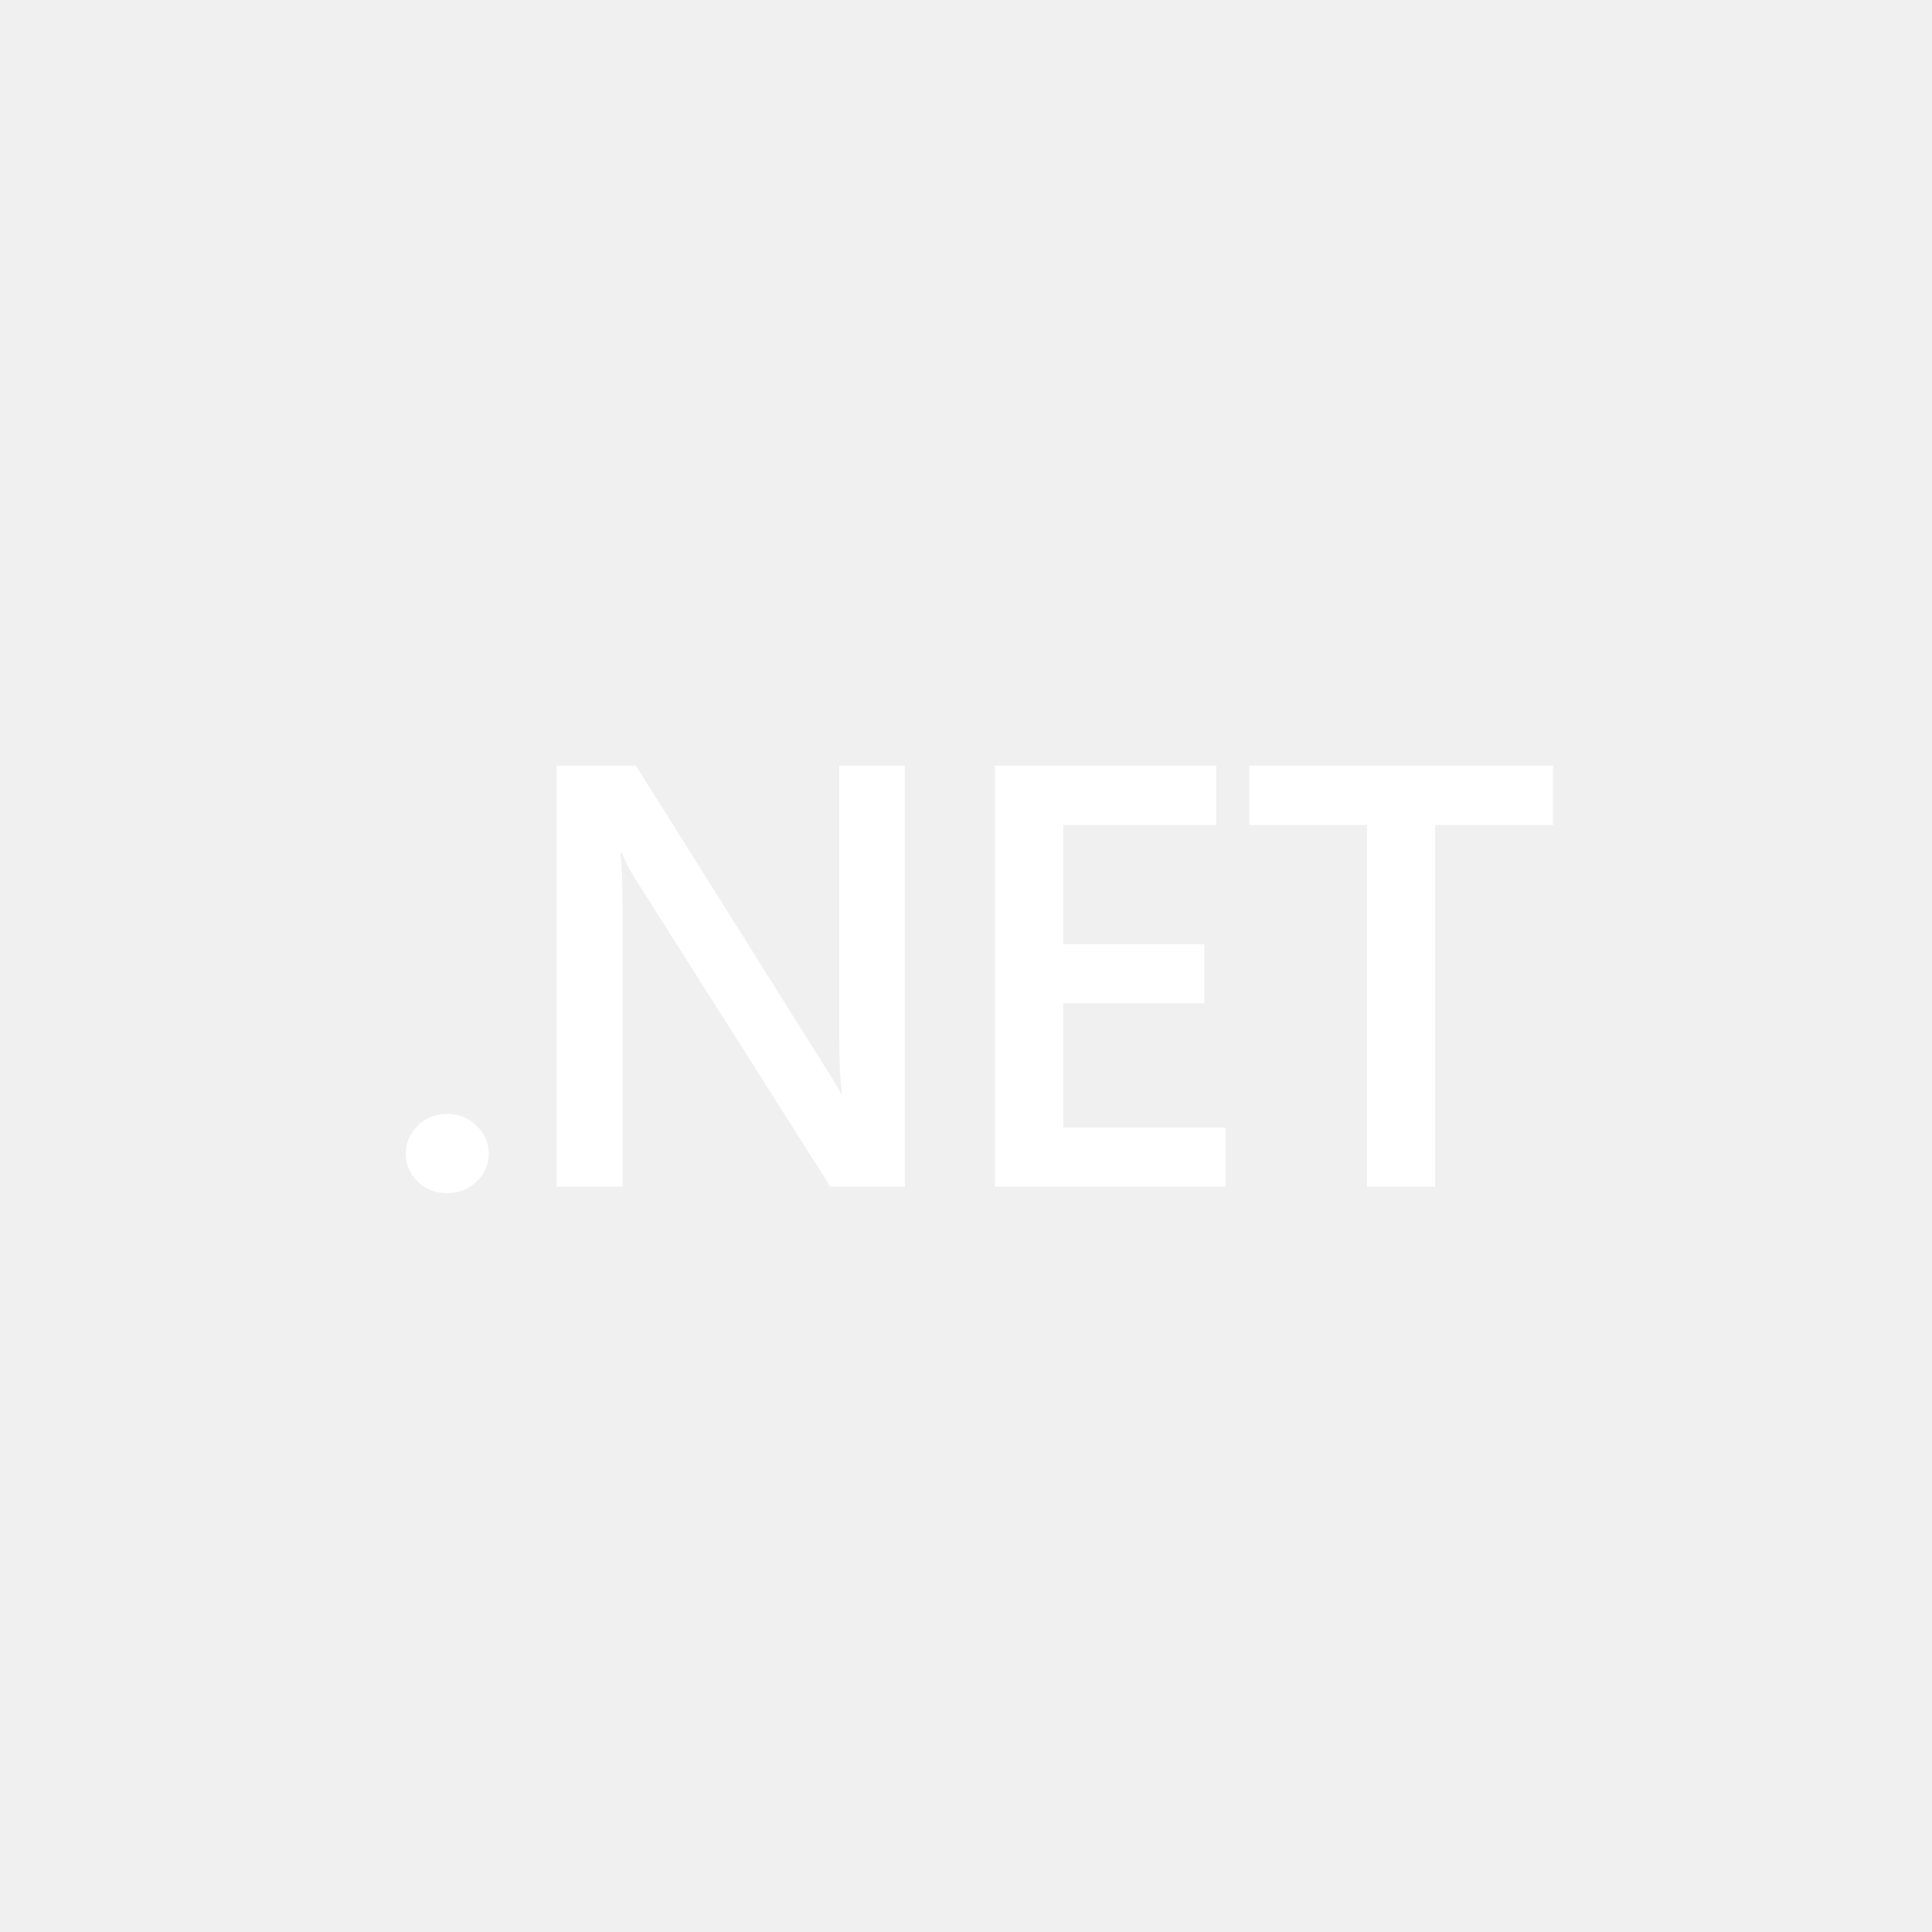
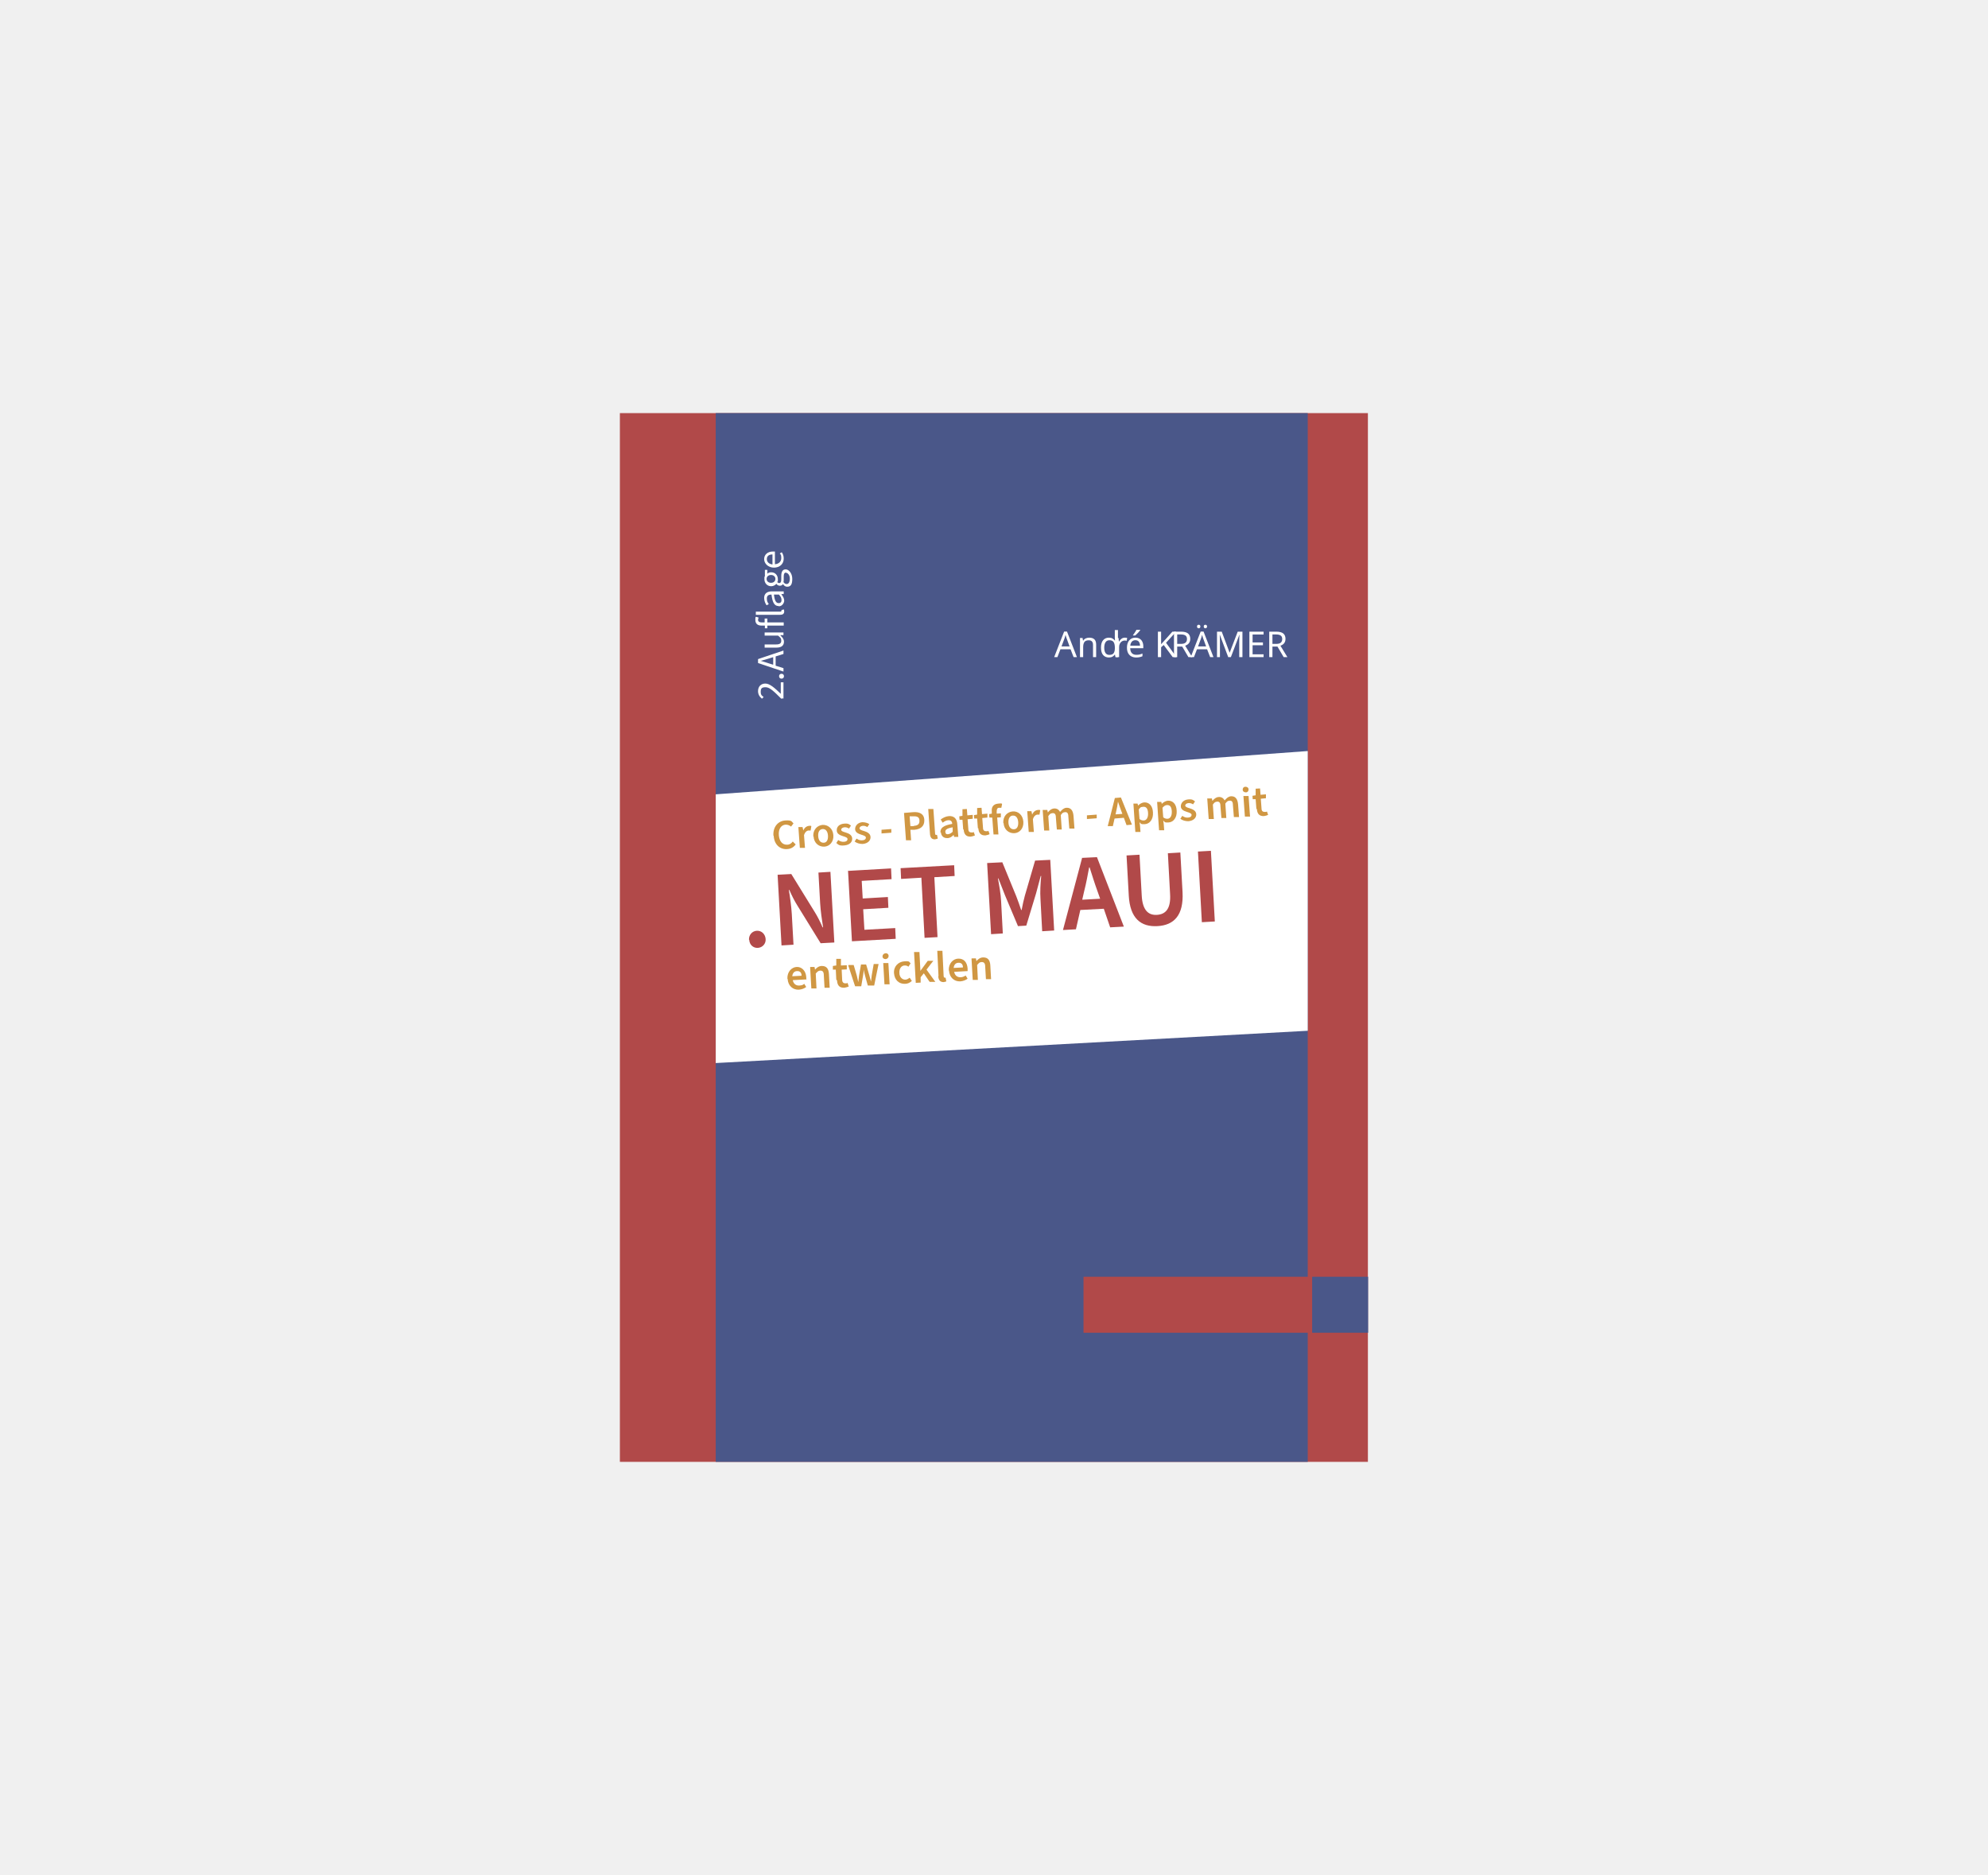
- <svg xmlns="http://www.w3.org/2000/svg" width="456" height="456" viewBox="0 0 456 456" version="1.1" xml:space="preserve" style="fill-rule:evenodd;clip-rule:evenodd;stroke-linejoin:round;stroke-miterlimit:2;">
-   <path d="m 105.5,281.609 c -2.703,0 -5.001,-0.9 -6.893,-2.702 -1.892,-1.848 -2.838,-4.042 -2.838,-6.582 0,-2.587 0.946,-4.804 2.838,-6.652 1.892,-1.848 4.19,-2.772 6.893,-2.772 2.748,0 5.068,0.924 6.96,2.772 1.937,1.848 2.906,4.064 2.906,6.652 0,2.54 -0.968,4.734 -2.906,6.582 -1.892,1.802 -4.212,2.702 -6.96,2.702 z" style="fill:#ffffff;fill-rule:nonzero;stroke-width:0.838" />
-   <path d="M 213.561,280.084 H 195.99 L 149.7,207.054 c -1.171,-1.848 -2.14,-3.765 -2.906,-5.751 h -0.406 c 0.361,2.125 0.541,6.675 0.541,13.65 v 65.132 h -15.543 v -99.36 h 18.719 l 44.737,71.298 c 1.892,2.957 3.109,4.989 3.649,6.098 h 0.27 c -0.45,-2.632 -0.676,-7.09 -0.676,-13.373 v -64.023 h 15.476 z" style="fill:#ffffff;fill-rule:nonzero;stroke-width:0.838" />
-   <path d="m 289.251,280.084 h -54.401 v -99.36 h 52.238 v 13.997 h -36.154 v 28.131 h 33.316 v 13.927 h -33.316 v 29.378 h 38.316 z" style="fill:#ffffff;fill-rule:nonzero;stroke-width:0.838" />
-   <path d="M 366.565,194.721 H 338.722 v 85.363 h -16.084 v -85.363 h -27.775 v -13.997 h 71.701 z" style="fill:#ffffff;fill-rule:nonzero;stroke-width:0.838" />
+ <svg xmlns="http://www.w3.org/2000/svg" id="Ebene_1" viewBox="0 0 812.99 766.8">
+   <defs>
+     <style>
+       .cls-1 {
+         fill: #4a5789;
+       }
+ 
+       .cls-2 {
+         font-family: SourceSansPro-Regular, 'Source Sans Pro';
+         font-size: 14.6px;
+       }
+ 
+       .cls-2, .cls-3 {
+         isolation: isolate;
+       }
+ 
+       .cls-2, .cls-4 {
+         fill: #fff;
+       }
+ 
+       .cls-5 {
+         letter-spacing: 0em;
+       }
+ 
+       .cls-6 {
+         fill: #d09743;
+       }
+ 
+       .cls-7 {
+         letter-spacing: 0em;
+       }
+ 
+       .cls-8 {
+         letter-spacing: 0em;
+       }
+ 
+       .cls-9 {
+         fill: #b14949;
+       }
+     </style>
+   </defs>
+   <g>
+     <rect class="cls-9" x="253.5" y="168.95" width="305.9" height="428.9" />
+     <rect class="cls-1" x="292.7" y="168.95" width="242.1" height="428.9" />
+     <polygon class="cls-4" points="292.7 324.85 534.8 307.15 534.8 421.55 292.7 434.75 292.7 324.85" />
+     <g>
+       <path class="cls-6" d="M316.3,341.85c-.3-3.7,1.9-6.1,4.8-6.3s2.6.5,3.4,1.2l-1,1.3c-.6-.5-1.3-.8-2.2-.8-1.8.1-3,1.7-2.8,4.3.2,2.5,1.5,4,3.4,3.9,1,0,1.7-.5,2.3-1.3l1.2,1.2c-.9,1.2-2,1.8-3.5,1.9-2.8.2-5.3-1.7-5.5-5.5l-.1.1Z" />
+       <path class="cls-6" d="M326.5,338.25h1.7c0-.1.3,1.4.3,1.4h0c.5-1.2,1.4-1.8,2.3-1.9s.7,0,1,.1l-.3,1.8h-.8c-.7,0-1.5.6-1.9,1.9l.4,5.2h-2.1c0,.1-.6-8.4-.6-8.4v-.1Z" />
+       <path class="cls-6" d="M332.6,342.15c-.2-2.8,1.6-4.6,3.8-4.8,2.1-.1,4.2,1.4,4.4,4.2.2,2.8-1.6,4.6-3.7,4.7s-4.2-1.3-4.4-4.2l-.1.1ZM338.6,341.75c-.1-1.7-.9-2.8-2.2-2.7s-1.9,1.2-1.8,2.9.9,2.7,2.2,2.7,1.9-1.2,1.8-2.9Z" />
+       <path class="cls-6" d="M342,344.75l.8-1.2c.8.6,1.6.8,2.5.7s1.3-.5,1.3-1.1-.9-.9-1.9-1.2c-1.3-.4-2.5-1-2.5-2.3-.1-1.5,1-2.6,2.9-2.8s2.2.3,2.9.8l-.8,1.2c-.6-.4-1.3-.6-2-.5s-1.2.5-1.2,1,.7.8,1.8,1.1c1.3.4,2.6,1,2.7,2.4.1,1.5-1,2.7-3.2,2.9s-2.4-.3-3.3-1h0Z" />
+       <path class="cls-6" d="M349.5,344.15l.8-1.2c.8.6,1.6.8,2.5.7s1.3-.5,1.3-1.1-.9-.9-1.9-1.2c-1.3-.4-2.5-1-2.5-2.3s1-2.6,2.9-2.8c1.2,0,2.2.3,2.9.8l-.8,1.2c-.6-.4-1.3-.6-2-.5s-1.2.5-1.2,1,.7.8,1.8,1.1c1.3.4,2.6,1,2.7,2.4s-1,2.7-3.2,2.9c-1.2,0-2.4-.3-3.3-1h0Z" />
+       <path class="cls-6" d="M360.4,339.35l4.1-.3v1.5c.1,0-4,.3-4,.3v-1.5h-.1Z" />
+       <path class="cls-6" d="M369.8,332.45l3.6-.3c2.5-.2,4.5.6,4.6,3.2s-1.6,3.8-4.1,4h-1.6c0,.1.3,4.3.3,4.3h-2.1c0,.1-.8-11.2-.8-11.2h.1ZM373.7,337.75c1.7-.1,2.4-.8,2.3-2.2,0-1.4-1-1.8-2.6-1.7h-1.4l.3,4h1.4v-.1Z" />
+       <path class="cls-6" d="M380.3,340.85l-.7-10h2.1c0-.1.7,10,.7,10,0,.5.3.7.5.6s.2,0,.3,0l.3,1.5c-.2.1-.6.2-1.1.3-1.4.1-2-.8-2.1-2.3v-.1Z" />
+       <path class="cls-6" d="M384.6,340.45c-.1-1.9,1.3-2.9,4.8-3.5,0-.9-.5-1.6-1.6-1.5-.8,0-1.6.5-2.3,1l-.8-1.3c.9-.7,2.1-1.3,3.4-1.4,2.1-.1,3.3,1.1,3.4,3.5l.4,5h-1.7c0,.1-.2-.8-.2-.8h0c-.7.7-1.5,1.3-2.5,1.3-1.5.1-2.6-.8-2.7-2.3h-.2ZM389.6,340.15v-1.8c-2.4.4-3.1,1-3,1.9s.6,1,1.2.9,1.2-.4,1.8-1Z" />
+       <path class="cls-6" d="M393.9,339.25l-.3-4h-1.2l-.1-1.4,1.3-.2v-2.7l1.8-.1.2,2.6,2.2-.2v1.6c.1,0-2.1.2-2.1.2l.3,4c0,1,.5,1.4,1.3,1.4s.6,0,.9-.2l.5,1.4c-.4.2-1,.4-1.7.5-2,.1-2.8-1.1-2.9-2.9h-.2Z" />
+       <path class="cls-6" d="M399.9,338.75l-.3-4h-1.2l-.1-1.4,1.3-.2v-2.7l1.8-.1.2,2.6,2.2-.2v1.6c.1,0-2.1.2-2.1.2l.3,4c0,1,.5,1.4,1.3,1.4s.6,0,.9-.2l.5,1.4c-.4.2-1,.4-1.7.5-2,.1-2.8-1.1-2.9-2.9h-.2Z" />
+       <path class="cls-6" d="M405.7,334.35h-1.1l-.1-1.4,1.1-.2v-.8c-.2-1.8.5-3.1,2.6-3.3s1.2,0,1.6.2l-.3,1.5h-.9c-.7,0-1,.5-1,1.5v.9l1.7-.1v1.6c.1,0-1.5.1-1.5.1l.5,6.9h-2c0,.1-.5-6.7-.5-6.7l-.1-.2Z" />
+       <path class="cls-6" d="M410.3,336.65c-.2-2.8,1.6-4.6,3.8-4.8s4.2,1.4,4.4,4.2-1.6,4.6-3.7,4.7-4.2-1.3-4.4-4.2l-.1.1ZM416.4,336.25c-.1-1.7-.9-2.8-2.2-2.7-1.2,0-1.9,1.2-1.8,2.9s.9,2.7,2.2,2.7,1.9-1.2,1.8-2.9Z" />
+       <path class="cls-6" d="M420.1,331.75h1.7c0-.1.3,1.4.3,1.4h0c.5-1.2,1.4-1.8,2.3-1.9s.7,0,1,.1l-.3,1.8h-.8c-.7,0-1.5.6-1.9,1.9l.4,5.2h-2.1c0,.1-.6-8.4-.6-8.4v-.1Z" />
+       <path class="cls-6" d="M426.6,331.25h1.7c0-.1.2,1,.2,1h0c.7-.8,1.4-1.5,2.5-1.6s2,.4,2.5,1.4c.8-.9,1.5-1.6,2.6-1.7,1.8-.1,2.7,1.1,2.9,3.2l.4,5.3h-2.1c0,.1-.4-4.9-.4-4.9,0-1.4-.5-1.9-1.4-1.8s-1.1.4-1.7,1.2l.4,5.9h-2c0,.1-.4-4.9-.4-4.9,0-1.4-.5-1.9-1.4-1.8s-1.1.4-1.7,1.2l.4,5.9h-2.1c0,.1-.6-8.4-.6-8.4h.2Z" />
+       <path class="cls-6" d="M444.4,333.45l4.1-.3v1.5c.1,0-4,.3-4,.3v-1.5h-.1Z" />
+       <path class="cls-6" d="M456,326.35l2.4-.2,4.5,11.1-2.2.2-1.1-3-3.8.3-.7,3.1h-2.1c0,.1,2.9-11.4,2.9-11.4l.1-.1ZM456.2,333.05l2.8-.2-.5-1.3c-.4-1.2-.9-2.4-1.3-3.7h0c-.2,1.3-.4,2.6-.7,3.8l-.3,1.4h0Z" />
+       <path class="cls-6" d="M463.5,328.65h1.7c0-.1.2.8.2.8h0c.7-.7,1.6-1.2,2.5-1.3,2.1-.1,3.5,1.5,3.6,4.1.2,2.9-1.4,4.7-3.3,4.8s-1.5-.2-2.2-.8l.2,1.4.2,2.6h-2.1c0,.1-.8-11.7-.8-11.7v.1ZM469.5,332.45c-.1-1.7-.7-2.6-2-2.5s-1.2.4-1.8,1.1l.3,3.9c.6.5,1.2.6,1.7.6,1.1,0,1.9-1.1,1.8-3v-.1Z" />
+       <path class="cls-6" d="M473.2,327.95h1.7c0-.1.2.8.2.8h0c.7-.7,1.6-1.2,2.5-1.3,2.1-.1,3.5,1.5,3.6,4.1.2,2.9-1.4,4.7-3.3,4.8s-1.5-.2-2.2-.8l.2,1.4.2,2.6h-2.1c0,.1-.8-11.7-.8-11.7v.1ZM479.2,331.75c-.1-1.7-.7-2.6-2-2.5-.6,0-1.2.4-1.8,1.1l.3,3.9c.6.5,1.2.6,1.7.6,1.1,0,1.9-1.1,1.8-3v-.1Z" />
+       <path class="cls-6" d="M482.7,334.85l.8-1.2c.8.6,1.6.8,2.5.7s1.3-.5,1.3-1.1-.9-.9-1.9-1.2c-1.3-.4-2.5-1-2.5-2.3s1-2.6,2.9-2.8,2.2.3,2.9.8l-.8,1.2c-.6-.4-1.3-.6-2-.5s-1.2.5-1.2,1,.7.8,1.8,1.1c1.3.4,2.6,1,2.7,2.4s-1,2.7-3.2,2.9c-1.2,0-2.4-.3-3.3-1Z" />
+       <path class="cls-6" d="M493.9,326.55h1.7c0-.1.2,1,.2,1h0c.7-.8,1.4-1.5,2.5-1.6s2,.4,2.5,1.4c.8-.9,1.5-1.6,2.6-1.7,1.8-.1,2.7,1.1,2.9,3.2l.4,5.3h-2.1c0,.1-.4-4.9-.4-4.9,0-1.4-.5-1.9-1.4-1.8s-1.1.4-1.7,1.2l.4,5.9h-2c0,.1-.4-4.9-.4-4.9,0-1.4-.5-1.9-1.4-1.8s-1.1.4-1.7,1.2l.4,5.9h-2.1c0,.1-.6-8.4-.6-8.4h.2Z" />
+       <path class="cls-6" d="M508.2,322.95c0-.7.4-1.2,1.1-1.2s1.3.4,1.3,1.1-.4,1.2-1.1,1.2-1.3-.4-1.3-1.1ZM508.5,325.55h2.1c0-.1.6,8.4.6,8.4h-2.1c0,.1-.6-8.4-.6-8.4Z" />
+       <path class="cls-6" d="M513.8,330.85l-.3-4h-1.2l-.1-1.4,1.3-.2v-2.7l1.8-.1.2,2.6,2.2-.2v1.6c.1,0-2.1.2-2.1.2l.3,4c0,1,.5,1.4,1.3,1.4s.6,0,.9-.2l.5,1.4c-.4.2-1,.4-1.7.5-2,.1-2.8-1.1-2.9-2.9h-.2Z" />
+     </g>
+     <g>
+       <path class="cls-9" d="M306.3,384.35c-.1-2,1.3-3.6,3.2-3.7,1.9-.1,3.4,1.3,3.6,3.3s-1.3,3.6-3.2,3.7-3.4-1.3-3.5-3.3h-.1Z" />
+       <path class="cls-9" d="M318,357.75l5.6-.3,9.5,15.4c1.2,1.9,2.3,4.1,3.3,6.4h.2c-.5-3.1-1-6.6-1.2-9.8l-.7-12.6,4.9-.3,1.6,28.9-5.6.3-9.5-15.4c-1.2-1.9-2.3-4.1-3.3-6.4h-.2c.5,3,1,6.6,1.2,9.8l.7,12.6-4.9.3-1.6-28.9Z" />
+       <path class="cls-9" d="M347,356.15l17.4-1,.2,4.4-12.2.7.4,7.2,10.3-.6.2,4.4-10.3.6.5,8.4,12.6-.7.2,4.4-17.9,1-1.6-28.9.2.1Z" />
+       <path class="cls-9" d="M376.8,358.95l-8.3.5-.2-4.4,21.9-1.2.2,4.4-8.3.5,1.3,24.5-5.3.3-1.3-24.5v-.1Z" />
+       <path class="cls-9" d="M403.7,352.95l6.2-.3,5.7,13.9c.7,1.8,1.3,3.5,2,5.6h.2c.4-2.2.8-3.9,1.3-5.8l4.2-14.4,6.2-.3,1.6,28.9-4.9.3-.7-13.2c-.2-2.7,0-6.7.3-9.4h-.2l-1.9,7.1-4,13.2-3.4.2-5.3-12.6-2.7-6.9h-.2c.5,2.6,1.2,6.6,1.3,9.3l.7,13.2-4.8.3-1.6-28.9v-.2Z" />
+       <path class="cls-9" d="M442.4,350.85l6.2-.3,11,28.4-5.6.3-2.6-7.6-9.6.5-1.8,7.9-5.3.3,7.8-29.4-.1-.1ZM442.7,367.95l7.2-.4-1.2-3.4c-1.1-3-2.1-6.3-3.1-9.4h-.2c-.6,3.2-1.2,6.5-2,9.6l-.8,3.5.1.1Z" />
+       <path class="cls-9" d="M461.6,366.05l-.9-16.2,5.3-.3.9,16.6c.3,6.2,2.8,8.2,6.2,8,3.5-.2,5.8-2.4,5.4-8.6l-.9-16.6,5.1-.3.9,16.2c.5,9.5-3.5,13.5-10.2,13.9-6.8.4-11.3-3.1-11.8-12.6v-.1Z" />
+       <path class="cls-9" d="M489.9,348.25l5.3-.3,1.6,28.9-5.3.3-1.6-28.9Z" />
+     </g>
+     <g>
+       <path class="cls-6" d="M322,400.25c-.1-2.9,1.8-4.7,3.8-4.8s3.7,1.5,3.9,4,0,.8,0,1.1l-5.5.3c.3,1.5,1.3,2.3,2.7,2.2s1.4-.3,2-.7l.8,1.3c-.8.6-1.8,1-3,1.1-2.4.1-4.4-1.5-4.6-4.4l-.1-.1ZM327.8,399.05c0-1.3-.7-2-1.9-1.9-1,0-1.8.8-1.9,2.1l3.8-.2Z" />
+       <path class="cls-6" d="M331.4,395.45h1.7l.2,1.1h0c.7-.8,1.6-1.5,2.8-1.5,1.9,0,2.8,1.1,2.9,3.4l.3,5.5h-2.1c0,.1-.3-5.1-.3-5.1,0-1.4-.5-1.9-1.4-1.9-.8,0-1.2.4-1.9,1.2l.3,6.1h-2.1c0,.1-.5-8.7-.5-8.7l.1-.1Z" />
+       <path class="cls-6" d="M342,400.65l-.2-4.1h-1.2v-1.5l1.4-.2v-2.7h1.9v2.7c.1,0,2.4-.1,2.4-.1v1.7l-2.1.1.2,4.1c0,1,.5,1.5,1.3,1.5s.6,0,.9-.2l.5,1.5c-.5.2-1.1.4-1.8.5-2.1.1-2.9-1.1-3-3l-.3-.3Z" />
+       <path class="cls-6" d="M347,394.65h2.1c0-.1,1.3,4.4,1.3,4.4.2.8.4,1.6.6,2.6h0c.1-1,.2-1.8.3-2.6l.8-4.6h2.1c0-.1,1.3,4.4,1.3,4.4.2.8.4,1.6.7,2.6h0c.1-1,.2-1.8.3-2.6l.8-4.6h2c0-.1-1.8,8.8-1.8,8.8h-2.6c0,.1-1.1-3.9-1.1-3.9-.2-.8-.4-1.5-.6-2.6h0c0,1.2-.2,1.9-.3,2.7l-.7,4.1h-2.5c0,.1-2.8-8.5-2.8-8.5l.1-.2Z" />
+       <path class="cls-6" d="M360.9,391.15c0-.7.5-1.2,1.2-1.3s1.3.4,1.3,1.1-.5,1.2-1.2,1.3c-.7,0-1.3-.4-1.3-1.1ZM361.2,393.85h2.1c0-.1.5,8.7.5,8.7h-2.1c0,.1-.5-8.7-.5-8.7Z" />
+       <path class="cls-6" d="M365.6,398.05c-.2-2.9,1.8-4.7,4.2-4.9s1.9.3,2.6.8l-.9,1.4c-.5-.4-.9-.5-1.5-.5-1.4,0-2.3,1.3-2.2,3,0,1.7,1.1,2.8,2.4,2.8.7,0,1.3-.4,1.8-.8l.9,1.3c-.8.8-1.8,1.2-2.8,1.2-2.4.1-4.3-1.5-4.5-4.4v.1Z" />
+       <path class="cls-6" d="M373.9,389.35h2.1c0-.1.4,7.7.4,7.7h0l3-4.1h2.3c0-.1-2.8,3.6-2.8,3.6l3.6,5h-2.3c0,.1-2.4-3.5-2.4-3.5l-1.3,1.6v2.2c.1,0-2,.1-2,.1l-.7-12.6h.1Z" />
+       <path class="cls-6" d="M383.8,399.15l-.5-10.3h2.1c0-.1.5,10.3.5,10.3,0,.5.3.7.5.7h.3l.3,1.5c-.2.1-.6.2-1.1.3-1.5,0-2.1-.9-2.2-2.4l.1-.1Z" />
+       <path class="cls-6" d="M388,396.85c-.1-2.9,1.8-4.7,3.8-4.8,2.4-.1,3.7,1.5,3.9,4v1.1l-5.5.3c.3,1.5,1.3,2.3,2.7,2.2.7,0,1.4-.3,2-.7l.8,1.3c-.8.6-1.8,1-3,1.1-2.4.1-4.4-1.5-4.6-4.4l-.1-.1ZM393.8,395.65c0-1.3-.7-2-1.9-1.9-1,0-1.8.8-1.9,2.1l3.8-.2h0Z" />
+       <path class="cls-6" d="M397.4,391.95h1.7l.2,1.1h0c.7-.8,1.6-1.5,2.8-1.5,1.9,0,2.8,1.1,2.9,3.4l.3,5.5h-2.1c0,.1-.3-5.1-.3-5.1,0-1.4-.5-1.9-1.4-1.9s-1.2.4-1.9,1.2l.3,6.1h-2.1c0,.1-.5-8.7-.5-8.7l.1-.1Z" />
+     </g>
+     <g>
+       <path class="cls-4" d="M319.6,285.85c-3-3-4.8-4.8-6.5-4.8s-2,.6-2,1.9.5,1.6,1.2,2.1l-.7.7c-1-.8-1.6-1.8-1.6-3.1,0-1.9,1.2-3.1,3-3.1s3.8,1.8,6.3,4.2v-4.7h1.1v6.6h-.8v.2Z" />
+       <path class="cls-4" d="M319.6,277.55c-.6,0-1-.4-1-1s.4-1,1-1,1,.4,1,1-.4,1-1,1Z" />
+       <path class="cls-4" d="M310,271.05v-1.5l10.4-3.5v1.4l-3.2,1v3.8l3.2,1v1.4l-10.4-3.5v-.1ZM316.2,271.85v-3.1l-1.6.5c-1.2.4-2.3.7-3.5,1h0c1.2.4,2.4.7,3.5,1.1l1.6.5Z" />
+       <path class="cls-4" d="M317.6,264.85h-4.9v-1.3h4.7c1.4,0,2.1-.4,2.1-1.5s-.4-1.3-1.3-2.1h-5.5v-1.3h7.7v1.1h-1.2v.2c.8.7,1.4,1.5,1.4,2.5,0,1.6-1.1,2.4-3,2.4h0Z" />
+       <path class="cls-4" d="M313.8,255.85v1.1h-1v-1.1h-1.3c-1.6,0-2.6-.7-2.6-2.3s.1-1,.3-1.3l1,.3c0,.3-.2.6-.2.9,0,.7.5,1.1,1.5,1.1h1.2v-1.6h1.1v1.6h6.7v1.3h-6.7Z" />
+       <path class="cls-4" d="M318.9,251.45h-9.8v-1.3h9.9c.4,0,.6-.2.6-.4v-.3l1-.2c0,.2.1.4.1.8,0,1-.6,1.4-1.8,1.4h0Z" />
+       <path class="cls-4" d="M318.4,247.85c-1.7,0-2.5-1.4-2.9-4.7-1,0-1.9.3-1.9,1.6s.4,1.7.8,2.3l-.9.5c-.5-.7-1-1.8-1-3,0-1.9,1.3-2.7,3.2-2.7h4.8v1.1h-.9v.2c.6.7,1.1,1.6,1.1,2.5s-.8,2.3-2.2,2.3l-.1-.1ZM318.6,243.15h-2.1c.3,2.6.9,3.5,1.9,3.5s1.2-.6,1.2-1.3-.3-1.4-1-2.1v-.1Z" />
+       <path class="cls-4" d="M321.9,239.95c-.7,0-1.3-.4-1.7-1.1h0c-.2.4-.7.7-1.3.7s-1.2-.4-1.4-.8h0c-.4.5-1.2,1-2.1,1-1.7,0-2.8-1.3-2.8-2.9s0-.8.2-1.1v-2.7h1v1.6c.3-.4.9-.6,1.6-.6,1.7,0,2.7,1.3,2.7,2.8s0,.8-.3,1.1c.2.3.5.5.9.5s.8-.3.8-1.4v-1.5c0-1.8.6-2.7,1.8-2.7s2.7,1.5,2.7,3.9-.7,3.2-2.1,3.2h0ZM321.5,234.15c-.7,0-1,.5-1,1.6v1.3c0,.3,0,.7-.1,1,.4.6.9.8,1.3.8.8,0,1.3-.8,1.3-2.2s-.8-2.4-1.6-2.4l.1-.1ZM315.3,235.15c-1.1,0-1.8.7-1.8,1.6s.7,1.6,1.8,1.6,1.8-.7,1.8-1.6-.7-1.6-1.8-1.6Z" />
+       <path class="cls-4" d="M316.6,232.15c-2.5,0-4.1-1.7-4.1-3.5s1.4-3.1,3.6-3.1.5,0,.8,0v5.2c1.6-.1,2.6-1.1,2.6-2.5s-.2-1.4-.6-1.9l.8-.5c.5.7.8,1.5.8,2.6,0,2.1-1.5,3.7-4.1,3.7h.2ZM315.9,226.75c-1.5,0-2.3.7-2.3,1.9s.9,2,2.3,2.2v-4.1Z" />
+     </g>
+     <g class="cls-3">
+       <text class="cls-2" transform="translate(431.1 268.75)">
+         <tspan x="0" y="0">And</tspan>
+         <tspan class="cls-8" x="24.03" y="0">r</tspan>
+         <tspan class="cls-5" x="28.97" y="0">é K</tspan>
+         <tspan class="cls-7" x="47.58" y="0">R</tspan>
+         <tspan x="55.84" y="0">ÄMER</tspan>
+       </text>
+     </g>
+   </g>
+   <rect class="cls-9" x="443.1" y="522.15" width="93.5" height="22.9" />
+   <rect class="cls-1" x="536.6" y="522.15" width="22.9" height="22.9" />
</svg>
